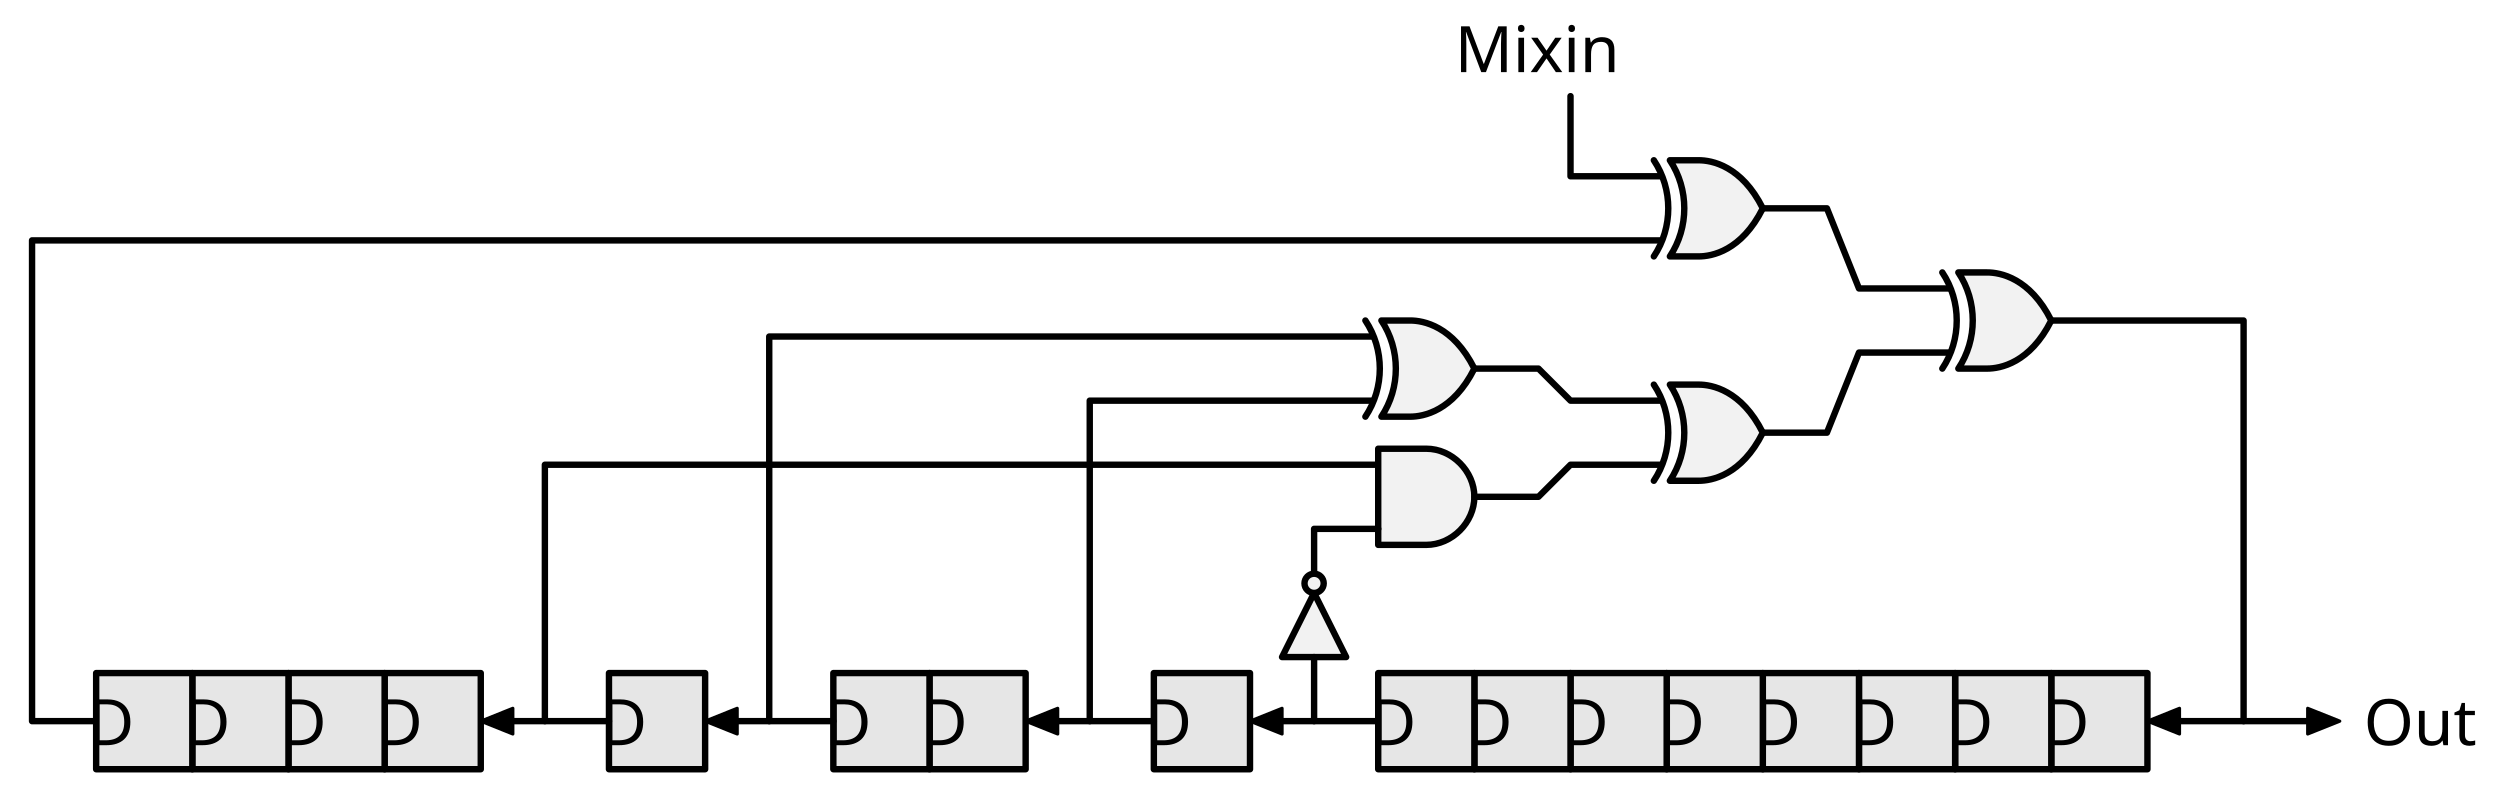
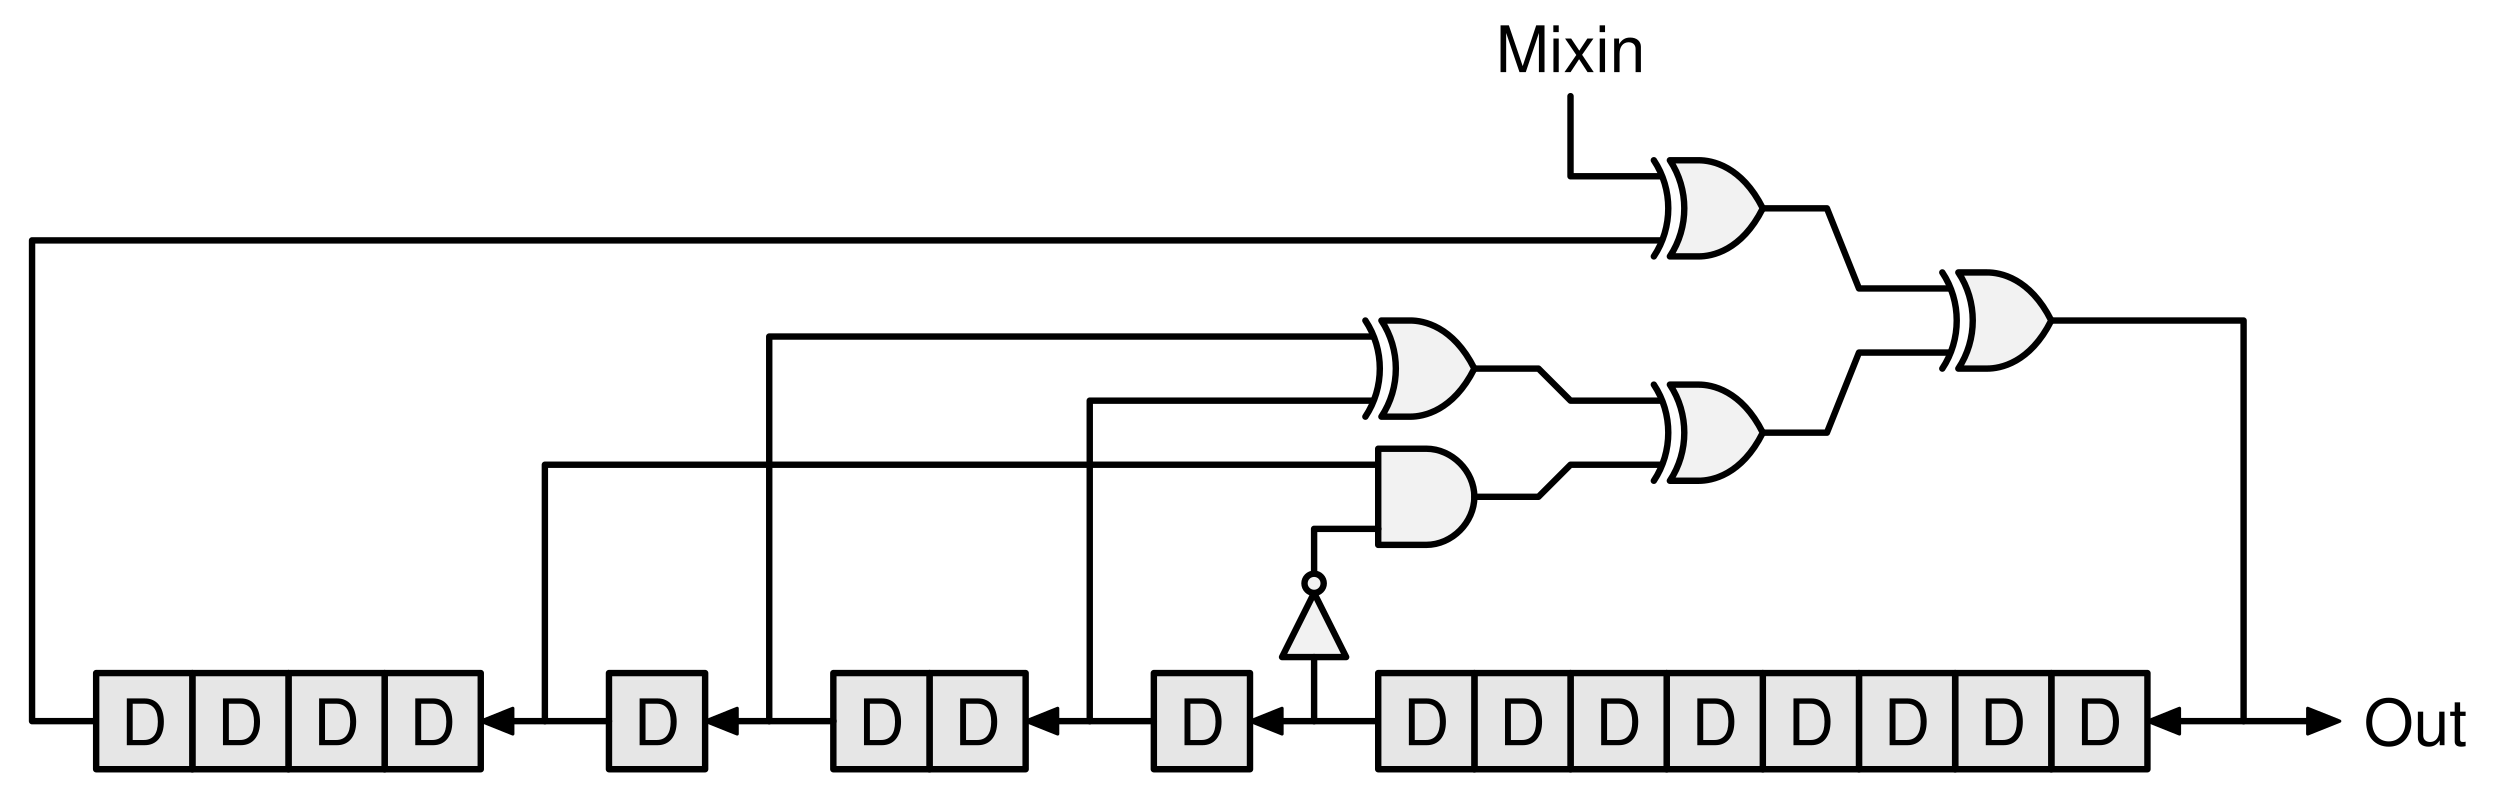
- <svg xmlns="http://www.w3.org/2000/svg" width="780" height="250" viewBox="0 0 390 125" version="1.1" id="svg8">
-   <defs id="defs2" />
-   <g id="layer1" style="display:inline">
-     <text xml:space="preserve" style="color:#000000;font-size:8px;line-height:150%;font-family:'sans-serif';-inkscape-font-specification:'sans-serif';text-align:start;text-decoration:none;text-decoration-line:none;letter-spacing:0px;word-spacing:0px;text-anchor:start;display:inline;overflow:visible;fill:#000000;stroke:#000000;stroke-width:1px;stroke-linecap:butt;stroke-linejoin:miter;stroke-opacity:1" x="368.75" y="116.25" id="text3316-5-0-6-9-9-7-7-6">
-       <tspan x="368.75" y="116.25" style="font-size:10px;text-align:start;text-anchor:start;stroke:none" id="tspan1258-2-3-8-9-1">Out</tspan>
+ <svg xmlns="http://www.w3.org/2000/svg" width="780" height="250" viewBox="0 0 390 125">
+   <g stroke="#000">
+     <text style="line-height:150%;text-align:start;text-decoration-line:none" x="368.75" y="116.25" color="#000" font-size="8" font-family="-apple-system,BlinkMacSystemFont,'Segoe UI',Helvetica,Arial,sans-serif" letter-spacing="0" word-spacing="0" overflow="visible">
+       <tspan x="368.75" y="116.25" style="text-align:start" font-size="10" stroke="none">Out</tspan>
    </text>
-     <path style="display:inline;fill:none;fill-rule:evenodd;stroke:#000000;stroke-width:1;stroke-linecap:round;stroke-linejoin:round;stroke-miterlimit:4;stroke-dasharray:none;stroke-opacity:1" d="M 215,72.5 H 85 v 40" id="path1267-6-89-7-78-6" />
-     <path style="display:inline;fill:none;fill-rule:evenodd;stroke:#000000;stroke-width:1;stroke-linecap:round;stroke-linejoin:round;stroke-miterlimit:4;stroke-dasharray:none;stroke-opacity:1" d="M 215,112.5 H 200" id="path1267-6-89-7-4-0" />
-     <path style="display:inline;fill:none;fill-rule:evenodd;stroke:#000000;stroke-width:1;stroke-linecap:round;stroke-linejoin:round;stroke-miterlimit:4;stroke-dasharray:none;stroke-opacity:1" d="M 360,112.5 H 350" id="path1267-6-89-7-4-0-9" />
-     <path style="fill:#f2f2f2;stroke:#000000;stroke-width:1;stroke-linecap:round;stroke-linejoin:round;stroke-miterlimit:4;stroke-dasharray:none;stroke-opacity:1" d="m 215,70 v 15 h 7.5 c 4,0 7.5,-3.5 7.5,-7.5 0,-4 -3.5,-7.5 -7.5,-7.5 z" id="path4513-7-7-7-2-7-0-18-88-8-5-3-6-3-2-726-2-3" />
-     <g id="g6081" transform="matrix(-1,0,0,1,355,155)">
-       <path id="path48391-6-8" d="m 142,-105 c -3,4.5 -3,10.5 0,15" style="fill:none;stroke:#000000;stroke-width:1;stroke-linecap:round;stroke-linejoin:round;stroke-miterlimit:4;stroke-dasharray:none;stroke-opacity:1" />
-       <path id="path4513-7-7-7-2-7-0-18-88-8-5-3-6-3-2-726-2-6-4" d="m 139.5,-105 c -3,4.5 -3,10.5 0,15 l -4.5,-4e-5 c -2,-2e-5 -6.667,-0.833 -10,-7.5 3.333,-6.667 8,-7.5 10,-7.5 z" style="fill:#f2f2f2;stroke:#000000;stroke-width:1;stroke-linecap:round;stroke-linejoin:round;stroke-miterlimit:4;stroke-dasharray:none;stroke-opacity:1" />
+     <path d="M215 72.5H85v40m130 0h-15m160 0h-10" fill="none" stroke-linecap="round" stroke-linejoin="round" />
+     <path d="M215 70v15h7.5c4 0 7.5-3.5 7.5-7.5s-3.5-7.5-7.5-7.5z" fill="#f2f2f2" stroke-linecap="round" stroke-linejoin="round" />
+     <g stroke-linecap="round" stroke-linejoin="round">
+       <path d="M213 50c3 4.5 3 10.5 0 15" fill="none" />
+       <path d="M215.5 50c3 4.5 3 10.5 0 15h4.5c2 0 6.667-.833 10-7.5-3.333-6.667-8-7.5-10-7.5z" fill="#f2f2f2" />
    </g>
-     <path id="path6335-2-9-6-7-3" d="m 170,112.5 v -50 l 44,2e-5" style="fill:none;stroke:#000000;stroke-width:1px;stroke-linecap:round;stroke-linejoin:round;stroke-opacity:1" />
-     <path id="path6335-2-9-6-1-1" d="m 120,112.5 v -60 l 94,1e-5" style="fill:none;stroke:#000000;stroke-width:1px;stroke-linecap:round;stroke-linejoin:round;stroke-opacity:1" />
-     <path id="path6335-2-9-6-7-3-8" d="m 15,112.5 h -10 L 5,37.5 l 254,2e-5" style="display:inline;fill:none;stroke:#000000;stroke-width:1px;stroke-linecap:round;stroke-linejoin:round;stroke-opacity:1" />
-     <path id="path6335-2-9-6-1-1-9" d="m 245,15 v 12.5 l 14,10e-6" style="display:inline;fill:none;stroke:#000000;stroke-width:1px;stroke-linecap:round;stroke-linejoin:round;stroke-opacity:1" />
-     <g id="g6081-9" style="display:inline" transform="matrix(-1,0,0,1,400,130)">
-       <path id="path48391-6-8-2" d="m 142,-105 c -3,4.5 -3,10.5 0,15" style="fill:none;stroke:#000000;stroke-width:1;stroke-linecap:round;stroke-linejoin:round;stroke-miterlimit:4;stroke-dasharray:none;stroke-opacity:1" />
-       <path id="path4513-7-7-7-2-7-0-18-88-8-5-3-6-3-2-726-2-6-4-0" d="m 139.5,-105 c -3,4.5 -3,10.5 0,15 l -4.5,-4e-5 c -2,-2e-5 -6.667,-0.833 -10,-7.5 3.333,-6.667 8,-7.5 10,-7.5 z" style="fill:#f2f2f2;stroke:#000000;stroke-width:1;stroke-linecap:round;stroke-linejoin:round;stroke-miterlimit:4;stroke-dasharray:none;stroke-opacity:1" />
+     <path d="M170 112.5v-50h44" fill="none" stroke-linecap="round" stroke-linejoin="round" />
+     <path d="M120 112.5v-60h94" fill="none" stroke-linecap="round" stroke-linejoin="round" />
+     <path d="M15 112.5H5v-75h254M245 15v12.5h14" fill="none" stroke-linecap="round" stroke-linejoin="round" />
+     <g stroke-linecap="round" stroke-linejoin="round">
+       <path d="M258 25c3 4.5 3 10.5 0 15" fill="none" />
+       <path d="M260.5 25c3 4.5 3 10.5 0 15h4.5c2 0 6.667-.833 10-7.5-3.333-6.667-8-7.5-10-7.5z" fill="#f2f2f2" />
    </g>
-     <path id="path6335-2-9-6-7-3-8-0" d="m 275,67.5 h 10 l 5,-12.5 14,2e-5" style="display:inline;fill:none;stroke:#000000;stroke-width:1px;stroke-linecap:round;stroke-linejoin:round;stroke-opacity:1" />
-     <path id="path6335-2-9-6-1-1-9-4" d="m 275,32.5 h 10 l 5,12.5 14,1e-5" style="display:inline;fill:none;stroke:#000000;stroke-width:1px;stroke-linecap:round;stroke-linejoin:round;stroke-opacity:1" />
-     <g id="g6081-9-8" style="display:inline" transform="matrix(-1,0,0,1,445,147.5)">
-       <path id="path48391-6-8-2-7" d="m 142,-105 c -3,4.5 -3,10.5 0,15" style="fill:none;stroke:#000000;stroke-width:1;stroke-linecap:round;stroke-linejoin:round;stroke-miterlimit:4;stroke-dasharray:none;stroke-opacity:1" />
-       <path id="path4513-7-7-7-2-7-0-18-88-8-5-3-6-3-2-726-2-6-4-0-1" d="m 139.5,-105 c -3,4.5 -3,10.5 0,15 l -4.5,-4e-5 c -2,-2e-5 -6.667,-0.833 -10,-7.5 3.333,-6.667 8,-7.5 10,-7.5 z" style="fill:#f2f2f2;stroke:#000000;stroke-width:1;stroke-linecap:round;stroke-linejoin:round;stroke-miterlimit:4;stroke-dasharray:none;stroke-opacity:1" />
+     <path d="M275 67.5h10l5-12.5h14m-29-22.5h10l5 12.5h14" fill="none" stroke-linecap="round" stroke-linejoin="round" />
+     <g stroke-linecap="round" stroke-linejoin="round">
+       <path d="M303 42.5c3 4.5 3 10.5 0 15" fill="none" />
+       <path d="M305.5 42.5c3 4.5 3 10.5 0 15h4.5c2 0 6.667-.833 10-7.5-3.333-6.667-8-7.5-10-7.5z" fill="#f2f2f2" />
    </g>
-     <path id="path6335-2-9-6-0-4-6-7" d="m 320,50 h 30 v 62.5 h -10" style="display:inline;fill:none;stroke:#000000;stroke-width:1px;stroke-linecap:round;stroke-linejoin:round;stroke-opacity:1" />
-     <path id="path6335-2-9-6-7-3-8-2" d="m 230,77.5 h 10 l 5,-5 14,2e-5" style="display:inline;fill:none;stroke:#000000;stroke-width:1px;stroke-linecap:round;stroke-linejoin:round;stroke-opacity:1" />
-     <path id="path6335-2-9-6-1-1-9-6" d="m 230,57.5 h 10 l 5,5 14,1e-5" style="display:inline;fill:none;stroke:#000000;stroke-width:1px;stroke-linecap:round;stroke-linejoin:round;stroke-opacity:1" />
-     <g id="g6081-9-6" style="display:inline" transform="matrix(-1,0,0,1,400,165)">
-       <path id="path48391-6-8-2-4" d="m 142,-105 c -3,4.5 -3,10.5 0,15" style="fill:none;stroke:#000000;stroke-width:1;stroke-linecap:round;stroke-linejoin:round;stroke-miterlimit:4;stroke-dasharray:none;stroke-opacity:1" />
-       <path id="path4513-7-7-7-2-7-0-18-88-8-5-3-6-3-2-726-2-6-4-0-9" d="m 139.5,-105 c -3,4.5 -3,10.5 0,15 l -4.5,-4e-5 c -2,-2e-5 -6.667,-0.833 -10,-7.5 3.333,-6.667 8,-7.5 10,-7.5 z" style="fill:#f2f2f2;stroke:#000000;stroke-width:1;stroke-linecap:round;stroke-linejoin:round;stroke-miterlimit:4;stroke-dasharray:none;stroke-opacity:1" />
+     <path d="M320 50h30v62.5h-10m-110-35h10l5-5h14m-29-15h10l5 5h14" fill="none" stroke-linecap="round" stroke-linejoin="round" />
+     <g stroke-linecap="round" stroke-linejoin="round">
+       <path d="M258 60c3 4.5 3 10.5 0 15" fill="none" />
+       <path d="M260.5 60c3 4.5 3 10.5 0 15h4.5c2 0 6.667-.833 10-7.5-3.333-6.667-8-7.5-10-7.5z" fill="#f2f2f2" />
    </g>
-     <path id="path4513-7-7-7-2-7-0-18-88-4-5-6-8-8" d="m 200,102.5 h 10 l -5,-10 z" style="fill:#f2f2f2;stroke:#000000;stroke-width:1px;stroke-linecap:round;stroke-linejoin:round;stroke-opacity:1" />
-     <path style="fill:none;stroke:#000000;stroke-width:1px;stroke-linecap:round;stroke-linejoin:round;stroke-opacity:1" d="m 205,89.5 v -7 h 10" id="path6335-2-9-4-0-0-9-0" />
-     <circle r="1.5" cy="-205" cx="-91" id="path14701-2-6-6-3" style="fill:#f2f2f2;stroke:#000000;stroke-width:1;stroke-linecap:round;stroke-linejoin:round;stroke-miterlimit:4;stroke-dasharray:none;stroke-dashoffset:0;stroke-opacity:1" transform="matrix(0,-1,-1,0,0,0)" />
-     <path style="display:inline;fill:#000000;fill-opacity:1;stroke:#000000;stroke-width:0.5;stroke-linecap:round;stroke-linejoin:round;stroke-miterlimit:4;stroke-dasharray:none;stroke-opacity:1" d="m 340,114.5 v -4 l -5,2 z" id="path6335-2-9-5-1-9-3-7-9-2-06-9-4-8-4-3" />
-     <rect style="display:inline;fill:#e6e6e6;stroke:#000000;stroke-width:1;stroke-linecap:round;stroke-linejoin:round;stroke-miterlimit:4;stroke-dasharray:none" id="rect853-60-8-5-3-4-3-2-0-3-0" width="15" height="15" x="320" y="105" />
-     <text xml:space="preserve" style="color:#000000;font-size:8px;line-height:150%;font-family:'sans-serif';-inkscape-font-specification:'sans-serif';text-align:center;text-decoration:none;text-decoration-line:none;letter-spacing:0px;word-spacing:0px;text-anchor:middle;display:inline;overflow:visible;fill:#000000;stroke:#000000;stroke-width:1px;stroke-linecap:butt;stroke-linejoin:miter;stroke-opacity:1" x="327.5" y="116.25" id="text3316-5-0-6-9-93-6-23">
-       <tspan x="327.5" y="116.25" style="font-size:10px;stroke:none" id="tspan1258-2-6-7-7">D</tspan>
+     <path d="M200 102.5h10l-5-10z" fill="#f2f2f2" stroke-linecap="round" stroke-linejoin="round" />
+     <path d="M205 89.5v-7h10" fill="none" stroke-linecap="round" stroke-linejoin="round" />
+     <circle r="1.5" cy="-205" cx="-91" transform="matrix(0 -1 -1 0 0 0)" fill="#f2f2f2" stroke-linecap="round" stroke-linejoin="round" />
+     <path d="M340 114.5v-4l-5 2z" stroke-width=".5" stroke-linecap="round" stroke-linejoin="round" />
+     <path fill="#e6e6e6" stroke-linecap="round" stroke-linejoin="round" d="M320 105h15v15h-15z" />
+     <text style="line-height:150%;text-align:center;text-decoration-line:none" x="327.5" y="116.25" color="#000" font-size="8" font-family="-apple-system,BlinkMacSystemFont,'Segoe UI',Helvetica,Arial,sans-serif" letter-spacing="0" word-spacing="0" text-anchor="middle" overflow="visible">
+       <tspan x="327.5" y="116.25" font-size="10" stroke="none">D</tspan>
    </text>
-     <rect style="display:inline;fill:#e6e6e6;stroke:#000000;stroke-width:1;stroke-linecap:round;stroke-linejoin:round;stroke-miterlimit:4;stroke-dasharray:none" id="rect853-60-8-5-3-4-3-2-0-3-0-9" width="15" height="15" x="305" y="105" />
-     <text xml:space="preserve" style="color:#000000;font-size:8px;line-height:150%;font-family:'sans-serif';-inkscape-font-specification:'sans-serif';text-align:center;text-decoration:none;text-decoration-line:none;letter-spacing:0px;word-spacing:0px;text-anchor:middle;display:inline;overflow:visible;fill:#000000;stroke:#000000;stroke-width:1px;stroke-linecap:butt;stroke-linejoin:miter;stroke-opacity:1" x="312.5" y="116.25" id="text3316-5-0-6-9-93-6-23-1">
-       <tspan x="312.5" y="116.25" style="font-size:10px;stroke:none" id="tspan1258-2-6-7-7-7">D</tspan>
+     <path fill="#e6e6e6" stroke-linecap="round" stroke-linejoin="round" d="M305 105h15v15h-15z" />
+     <text style="line-height:150%;text-align:center;text-decoration-line:none" x="312.5" y="116.25" color="#000" font-size="8" font-family="-apple-system,BlinkMacSystemFont,'Segoe UI',Helvetica,Arial,sans-serif" letter-spacing="0" word-spacing="0" text-anchor="middle" overflow="visible">
+       <tspan x="312.5" y="116.25" font-size="10" stroke="none">D</tspan>
    </text>
-     <rect style="display:inline;fill:#e6e6e6;stroke:#000000;stroke-width:1;stroke-linecap:round;stroke-linejoin:round;stroke-miterlimit:4;stroke-dasharray:none" id="rect853-60-8-5-3-4-3-2-0-3-0-7" width="15" height="15" x="290" y="105" />
-     <text xml:space="preserve" style="color:#000000;font-size:8px;line-height:150%;font-family:'sans-serif';-inkscape-font-specification:'sans-serif';text-align:center;text-decoration:none;text-decoration-line:none;letter-spacing:0px;word-spacing:0px;text-anchor:middle;display:inline;overflow:visible;fill:#000000;stroke:#000000;stroke-width:1px;stroke-linecap:butt;stroke-linejoin:miter;stroke-opacity:1" x="297.5" y="116.25" id="text3316-5-0-6-9-93-6-23-11">
-       <tspan x="297.5" y="116.25" style="font-size:10px;stroke:none" id="tspan1258-2-6-7-7-5">D</tspan>
+     <path fill="#e6e6e6" stroke-linecap="round" stroke-linejoin="round" d="M290 105h15v15h-15z" />
+     <text style="line-height:150%;text-align:center;text-decoration-line:none" x="297.5" y="116.25" color="#000" font-size="8" font-family="-apple-system,BlinkMacSystemFont,'Segoe UI',Helvetica,Arial,sans-serif" letter-spacing="0" word-spacing="0" text-anchor="middle" overflow="visible">
+       <tspan x="297.5" y="116.25" font-size="10" stroke="none">D</tspan>
    </text>
-     <rect style="display:inline;fill:#e6e6e6;stroke:#000000;stroke-width:1;stroke-linecap:round;stroke-linejoin:round;stroke-miterlimit:4;stroke-dasharray:none" id="rect853-60-8-5-3-4-3-2-0-3-0-97" width="15" height="15" x="275" y="105" />
-     <text xml:space="preserve" style="color:#000000;font-size:8px;line-height:150%;font-family:'sans-serif';-inkscape-font-specification:'sans-serif';text-align:center;text-decoration:none;text-decoration-line:none;letter-spacing:0px;word-spacing:0px;text-anchor:middle;display:inline;overflow:visible;fill:#000000;stroke:#000000;stroke-width:1px;stroke-linecap:butt;stroke-linejoin:miter;stroke-opacity:1" x="282.5" y="116.25" id="text3316-5-0-6-9-93-6-23-7">
-       <tspan x="282.5" y="116.25" style="font-size:10px;stroke:none" id="tspan1258-2-6-7-7-6">D</tspan>
+     <path fill="#e6e6e6" stroke-linecap="round" stroke-linejoin="round" d="M275 105h15v15h-15z" />
+     <text style="line-height:150%;text-align:center;text-decoration-line:none" x="282.5" y="116.25" color="#000" font-size="8" font-family="-apple-system,BlinkMacSystemFont,'Segoe UI',Helvetica,Arial,sans-serif" letter-spacing="0" word-spacing="0" text-anchor="middle" overflow="visible">
+       <tspan x="282.5" y="116.25" font-size="10" stroke="none">D</tspan>
    </text>
-     <rect style="display:inline;fill:#e6e6e6;stroke:#000000;stroke-width:1;stroke-linecap:round;stroke-linejoin:round;stroke-miterlimit:4;stroke-dasharray:none" id="rect853-60-8-5-3-4-3-2-0-3-0-73" width="15" height="15" x="260" y="105" />
-     <text xml:space="preserve" style="color:#000000;font-size:8px;line-height:150%;font-family:'sans-serif';-inkscape-font-specification:'sans-serif';text-align:center;text-decoration:none;text-decoration-line:none;letter-spacing:0px;word-spacing:0px;text-anchor:middle;display:inline;overflow:visible;fill:#000000;stroke:#000000;stroke-width:1px;stroke-linecap:butt;stroke-linejoin:miter;stroke-opacity:1" x="267.5" y="116.25" id="text3316-5-0-6-9-93-6-23-6">
-       <tspan x="267.5" y="116.25" style="font-size:10px;stroke:none" id="tspan1258-2-6-7-7-56">D</tspan>
+     <path fill="#e6e6e6" stroke-linecap="round" stroke-linejoin="round" d="M260 105h15v15h-15z" />
+     <text style="line-height:150%;text-align:center;text-decoration-line:none" x="267.5" y="116.25" color="#000" font-size="8" font-family="-apple-system,BlinkMacSystemFont,'Segoe UI',Helvetica,Arial,sans-serif" letter-spacing="0" word-spacing="0" text-anchor="middle" overflow="visible">
+       <tspan x="267.5" y="116.25" font-size="10" stroke="none">D</tspan>
    </text>
-     <rect style="display:inline;fill:#e6e6e6;stroke:#000000;stroke-width:1;stroke-linecap:round;stroke-linejoin:round;stroke-miterlimit:4;stroke-dasharray:none" id="rect853-60-8-5-3-4-3-2-0-3-0-3" width="15" height="15" x="245" y="105" />
-     <text xml:space="preserve" style="color:#000000;font-size:8px;line-height:150%;font-family:'sans-serif';-inkscape-font-specification:'sans-serif';text-align:center;text-decoration:none;text-decoration-line:none;letter-spacing:0px;word-spacing:0px;text-anchor:middle;display:inline;overflow:visible;fill:#000000;stroke:#000000;stroke-width:1px;stroke-linecap:butt;stroke-linejoin:miter;stroke-opacity:1" x="252.5" y="116.25" id="text3316-5-0-6-9-93-6-23-9">
-       <tspan x="252.5" y="116.25" style="font-size:10px;stroke:none" id="tspan1258-2-6-7-7-4">D</tspan>
+     <path fill="#e6e6e6" stroke-linecap="round" stroke-linejoin="round" d="M245 105h15v15h-15z" />
+     <text style="line-height:150%;text-align:center;text-decoration-line:none" x="252.5" y="116.25" color="#000" font-size="8" font-family="-apple-system,BlinkMacSystemFont,'Segoe UI',Helvetica,Arial,sans-serif" letter-spacing="0" word-spacing="0" text-anchor="middle" overflow="visible">
+       <tspan x="252.5" y="116.25" font-size="10" stroke="none">D</tspan>
    </text>
-     <rect style="display:inline;fill:#e6e6e6;stroke:#000000;stroke-width:1;stroke-linecap:round;stroke-linejoin:round;stroke-miterlimit:4;stroke-dasharray:none" id="rect853-60-8-5-3-4-3-2-0-3-0-8" width="15" height="15" x="230" y="105" />
-     <text xml:space="preserve" style="color:#000000;font-size:8px;line-height:150%;font-family:'sans-serif';-inkscape-font-specification:'sans-serif';text-align:center;text-decoration:none;text-decoration-line:none;letter-spacing:0px;word-spacing:0px;text-anchor:middle;display:inline;overflow:visible;fill:#000000;stroke:#000000;stroke-width:1px;stroke-linecap:butt;stroke-linejoin:miter;stroke-opacity:1" x="237.5" y="116.25" id="text3316-5-0-6-9-93-6-23-12">
-       <tspan x="237.5" y="116.25" style="font-size:10px;stroke:none" id="tspan1258-2-6-7-7-9">D</tspan>
+     <path fill="#e6e6e6" stroke-linecap="round" stroke-linejoin="round" d="M230 105h15v15h-15z" />
+     <text style="line-height:150%;text-align:center;text-decoration-line:none" x="237.5" y="116.25" color="#000" font-size="8" font-family="-apple-system,BlinkMacSystemFont,'Segoe UI',Helvetica,Arial,sans-serif" letter-spacing="0" word-spacing="0" text-anchor="middle" overflow="visible">
+       <tspan x="237.5" y="116.25" font-size="10" stroke="none">D</tspan>
    </text>
-     <rect style="display:inline;fill:#e6e6e6;stroke:#000000;stroke-width:1;stroke-linecap:round;stroke-linejoin:round;stroke-miterlimit:4;stroke-dasharray:none" id="rect853-60-8-5-3-4-3-2-0-3-0-39" width="15" height="15" x="215" y="105" />
-     <text xml:space="preserve" style="color:#000000;font-size:8px;line-height:150%;font-family:'sans-serif';-inkscape-font-specification:'sans-serif';text-align:center;text-decoration:none;text-decoration-line:none;letter-spacing:0px;word-spacing:0px;text-anchor:middle;display:inline;overflow:visible;fill:#000000;stroke:#000000;stroke-width:1px;stroke-linecap:butt;stroke-linejoin:miter;stroke-opacity:1" x="222.5" y="116.25" id="text3316-5-0-6-9-93-6-23-0">
-       <tspan x="222.5" y="116.25" style="font-size:10px;stroke:none" id="tspan1258-2-6-7-7-8">D</tspan>
+     <path fill="#e6e6e6" stroke-linecap="round" stroke-linejoin="round" d="M215 105h15v15h-15z" />
+     <text style="line-height:150%;text-align:center;text-decoration-line:none" x="222.5" y="116.25" color="#000" font-size="8" font-family="-apple-system,BlinkMacSystemFont,'Segoe UI',Helvetica,Arial,sans-serif" letter-spacing="0" word-spacing="0" text-anchor="middle" overflow="visible">
+       <tspan x="222.5" y="116.25" font-size="10" stroke="none">D</tspan>
    </text>
-     <rect style="display:inline;fill:#e6e6e6;stroke:#000000;stroke-width:1;stroke-linecap:round;stroke-linejoin:round;stroke-miterlimit:4;stroke-dasharray:none" id="rect853-60-8-5-3-4-3-2-0-3-0-85" width="15" height="15" x="180" y="105" />
-     <text xml:space="preserve" style="color:#000000;font-size:8px;line-height:150%;font-family:'sans-serif';-inkscape-font-specification:'sans-serif';text-align:center;text-decoration:none;text-decoration-line:none;letter-spacing:0px;word-spacing:0px;text-anchor:middle;display:inline;overflow:visible;fill:#000000;stroke:#000000;stroke-width:1px;stroke-linecap:butt;stroke-linejoin:miter;stroke-opacity:1" x="187.5" y="116.25" id="text3316-5-0-6-9-93-6-23-09">
-       <tspan x="187.5" y="116.25" style="font-size:10px;stroke:none" id="tspan1258-2-6-7-7-63">D</tspan>
+     <path fill="#e6e6e6" stroke-linecap="round" stroke-linejoin="round" d="M180 105h15v15h-15z" />
+     <text style="line-height:150%;text-align:center;text-decoration-line:none" x="187.5" y="116.25" color="#000" font-size="8" font-family="-apple-system,BlinkMacSystemFont,'Segoe UI',Helvetica,Arial,sans-serif" letter-spacing="0" word-spacing="0" text-anchor="middle" overflow="visible">
+       <tspan x="187.5" y="116.25" font-size="10" stroke="none">D</tspan>
    </text>
-     <rect style="display:inline;fill:#e6e6e6;stroke:#000000;stroke-width:1;stroke-linecap:round;stroke-linejoin:round;stroke-miterlimit:4;stroke-dasharray:none" id="rect853-60-8-5-3-4-3-2-0-3-0-856" width="15" height="15" x="145" y="105" />
-     <text xml:space="preserve" style="color:#000000;font-size:8px;line-height:150%;font-family:'sans-serif';-inkscape-font-specification:'sans-serif';text-align:center;text-decoration:none;text-decoration-line:none;letter-spacing:0px;word-spacing:0px;text-anchor:middle;display:inline;overflow:visible;fill:#000000;stroke:#000000;stroke-width:1px;stroke-linecap:butt;stroke-linejoin:miter;stroke-opacity:1" x="152.5" y="116.25" id="text3316-5-0-6-9-93-6-23-115">
-       <tspan x="152.5" y="116.25" style="font-size:10px;stroke:none" id="tspan1258-2-6-7-7-98">D</tspan>
+     <path fill="#e6e6e6" stroke-linecap="round" stroke-linejoin="round" d="M145 105h15v15h-15z" />
+     <text style="line-height:150%;text-align:center;text-decoration-line:none" x="152.5" y="116.25" color="#000" font-size="8" font-family="-apple-system,BlinkMacSystemFont,'Segoe UI',Helvetica,Arial,sans-serif" letter-spacing="0" word-spacing="0" text-anchor="middle" overflow="visible">
+       <tspan x="152.5" y="116.25" font-size="10" stroke="none">D</tspan>
    </text>
-     <rect style="display:inline;fill:#e6e6e6;stroke:#000000;stroke-width:1;stroke-linecap:round;stroke-linejoin:round;stroke-miterlimit:4;stroke-dasharray:none" id="rect853-60-8-5-3-4-3-2-0-3-0-4" width="15" height="15" x="130" y="105" />
-     <text xml:space="preserve" style="color:#000000;font-size:8px;line-height:150%;font-family:'sans-serif';-inkscape-font-specification:'sans-serif';text-align:center;text-decoration:none;text-decoration-line:none;letter-spacing:0px;word-spacing:0px;text-anchor:middle;display:inline;overflow:visible;fill:#000000;stroke:#000000;stroke-width:1px;stroke-linecap:butt;stroke-linejoin:miter;stroke-opacity:1" x="137.5" y="116.25" id="text3316-5-0-6-9-93-6-23-8">
-       <tspan x="137.5" y="116.25" style="font-size:10px;stroke:none" id="tspan1258-2-6-7-7-1">D</tspan>
+     <path fill="#e6e6e6" stroke-linecap="round" stroke-linejoin="round" d="M130 105h15v15h-15z" />
+     <text style="line-height:150%;text-align:center;text-decoration-line:none" x="137.5" y="116.25" color="#000" font-size="8" font-family="-apple-system,BlinkMacSystemFont,'Segoe UI',Helvetica,Arial,sans-serif" letter-spacing="0" word-spacing="0" text-anchor="middle" overflow="visible">
+       <tspan x="137.5" y="116.25" font-size="10" stroke="none">D</tspan>
    </text>
-     <rect style="display:inline;fill:#e6e6e6;stroke:#000000;stroke-width:1;stroke-linecap:round;stroke-linejoin:round;stroke-miterlimit:4;stroke-dasharray:none" id="rect853-60-8-5-3-4-3-2-0-3-0-0" width="15" height="15" x="95" y="105" />
-     <text xml:space="preserve" style="color:#000000;font-size:8px;line-height:150%;font-family:'sans-serif';-inkscape-font-specification:'sans-serif';text-align:center;text-decoration:none;text-decoration-line:none;letter-spacing:0px;word-spacing:0px;text-anchor:middle;display:inline;overflow:visible;fill:#000000;stroke:#000000;stroke-width:1px;stroke-linecap:butt;stroke-linejoin:miter;stroke-opacity:1" x="102.5" y="116.25" id="text3316-5-0-6-9-93-6-23-3">
-       <tspan x="102.5" y="116.25" style="font-size:10px;stroke:none" id="tspan1258-2-6-7-7-0">D</tspan>
+     <path fill="#e6e6e6" stroke-linecap="round" stroke-linejoin="round" d="M95 105h15v15H95z" />
+     <text style="line-height:150%;text-align:center;text-decoration-line:none" x="102.5" y="116.25" color="#000" font-size="8" font-family="-apple-system,BlinkMacSystemFont,'Segoe UI',Helvetica,Arial,sans-serif" letter-spacing="0" word-spacing="0" text-anchor="middle" overflow="visible">
+       <tspan x="102.5" y="116.25" font-size="10" stroke="none">D</tspan>
    </text>
-     <rect style="display:inline;fill:#e6e6e6;stroke:#000000;stroke-width:1;stroke-linecap:round;stroke-linejoin:round;stroke-miterlimit:4;stroke-dasharray:none" id="rect853-60-8-5-3-4-3-2-0-3-0-44" width="15" height="15" x="60" y="105" />
-     <text xml:space="preserve" style="color:#000000;font-size:8px;line-height:150%;font-family:'sans-serif';-inkscape-font-specification:'sans-serif';text-align:center;text-decoration:none;text-decoration-line:none;letter-spacing:0px;word-spacing:0px;text-anchor:middle;display:inline;overflow:visible;fill:#000000;stroke:#000000;stroke-width:1px;stroke-linecap:butt;stroke-linejoin:miter;stroke-opacity:1" x="67.5" y="116.25" id="text3316-5-0-6-9-93-6-23-4">
-       <tspan x="67.5" y="116.25" style="font-size:10px;stroke:none" id="tspan1258-2-6-7-7-47">D</tspan>
+     <path fill="#e6e6e6" stroke-linecap="round" stroke-linejoin="round" d="M60 105h15v15H60z" />
+     <text style="line-height:150%;text-align:center;text-decoration-line:none" x="67.5" y="116.25" color="#000" font-size="8" font-family="-apple-system,BlinkMacSystemFont,'Segoe UI',Helvetica,Arial,sans-serif" letter-spacing="0" word-spacing="0" text-anchor="middle" overflow="visible">
+       <tspan x="67.5" y="116.25" font-size="10" stroke="none">D</tspan>
    </text>
-     <rect style="display:inline;fill:#e6e6e6;stroke:#000000;stroke-width:1;stroke-linecap:round;stroke-linejoin:round;stroke-miterlimit:4;stroke-dasharray:none" id="rect853-60-8-5-3-4-3-2-0-3-0-6" width="15" height="15" x="45" y="105" />
-     <text xml:space="preserve" style="color:#000000;font-size:8px;line-height:150%;font-family:'sans-serif';-inkscape-font-specification:'sans-serif';text-align:center;text-decoration:none;text-decoration-line:none;letter-spacing:0px;word-spacing:0px;text-anchor:middle;display:inline;overflow:visible;fill:#000000;stroke:#000000;stroke-width:1px;stroke-linecap:butt;stroke-linejoin:miter;stroke-opacity:1" x="52.5" y="116.25" id="text3316-5-0-6-9-93-6-23-31">
-       <tspan x="52.5" y="116.25" style="font-size:10px;stroke:none" id="tspan1258-2-6-7-7-75">D</tspan>
+     <path fill="#e6e6e6" stroke-linecap="round" stroke-linejoin="round" d="M45 105h15v15H45z" />
+     <text style="line-height:150%;text-align:center;text-decoration-line:none" x="52.5" y="116.25" color="#000" font-size="8" font-family="-apple-system,BlinkMacSystemFont,'Segoe UI',Helvetica,Arial,sans-serif" letter-spacing="0" word-spacing="0" text-anchor="middle" overflow="visible">
+       <tspan x="52.5" y="116.25" font-size="10" stroke="none">D</tspan>
    </text>
-     <rect style="display:inline;fill:#e6e6e6;stroke:#000000;stroke-width:1;stroke-linecap:round;stroke-linejoin:round;stroke-miterlimit:4;stroke-dasharray:none" id="rect853-60-8-5-3-4-3-2-0-3-0-96" width="15" height="15" x="30" y="105" />
-     <text xml:space="preserve" style="color:#000000;font-size:8px;line-height:150%;font-family:'sans-serif';-inkscape-font-specification:'sans-serif';text-align:center;text-decoration:none;text-decoration-line:none;letter-spacing:0px;word-spacing:0px;text-anchor:middle;display:inline;overflow:visible;fill:#000000;stroke:#000000;stroke-width:1px;stroke-linecap:butt;stroke-linejoin:miter;stroke-opacity:1" x="37.5" y="116.25" id="text3316-5-0-6-9-93-6-23-2">
-       <tspan x="37.5" y="116.25" style="font-size:10px;stroke:none" id="tspan1258-2-6-7-7-17">D</tspan>
+     <path fill="#e6e6e6" stroke-linecap="round" stroke-linejoin="round" d="M30 105h15v15H30z" />
+     <text style="line-height:150%;text-align:center;text-decoration-line:none" x="37.5" y="116.25" color="#000" font-size="8" font-family="-apple-system,BlinkMacSystemFont,'Segoe UI',Helvetica,Arial,sans-serif" letter-spacing="0" word-spacing="0" text-anchor="middle" overflow="visible">
+       <tspan x="37.5" y="116.25" font-size="10" stroke="none">D</tspan>
    </text>
-     <rect style="display:inline;fill:#e6e6e6;stroke:#000000;stroke-width:1;stroke-linecap:round;stroke-linejoin:round;stroke-miterlimit:4;stroke-dasharray:none" id="rect853-60-8-5-3-4-3-2-0-3-0-857" width="15" height="15" x="15" y="105" />
-     <text xml:space="preserve" style="color:#000000;font-size:8px;line-height:150%;font-family:'sans-serif';-inkscape-font-specification:'sans-serif';text-align:center;text-decoration:none;text-decoration-line:none;letter-spacing:0px;word-spacing:0px;text-anchor:middle;display:inline;overflow:visible;fill:#000000;stroke:#000000;stroke-width:1px;stroke-linecap:butt;stroke-linejoin:miter;stroke-opacity:1" x="22.5" y="116.25" id="text3316-5-0-6-9-93-6-23-41">
-       <tspan x="22.5" y="116.25" style="font-size:10px;stroke:none" id="tspan1258-2-6-7-7-85">D</tspan>
+     <path fill="#e6e6e6" stroke-linecap="round" stroke-linejoin="round" d="M15 105h15v15H15z" />
+     <text style="line-height:150%;text-align:center;text-decoration-line:none" x="22.5" y="116.25" color="#000" font-size="8" font-family="-apple-system,BlinkMacSystemFont,'Segoe UI',Helvetica,Arial,sans-serif" letter-spacing="0" word-spacing="0" text-anchor="middle" overflow="visible">
+       <tspan x="22.5" y="116.25" font-size="10" stroke="none">D</tspan>
    </text>
-     <path style="display:inline;fill:#000000;fill-opacity:1;stroke:#000000;stroke-width:0.5;stroke-linecap:round;stroke-linejoin:round;stroke-miterlimit:4;stroke-dasharray:none;stroke-opacity:1" d="m 200,114.5 v -4 l -5,2 z" id="path6335-2-9-5-1-9-3-7-9-2-06-9-4-8-4-54" />
-     <path style="display:inline;fill:none;fill-rule:evenodd;stroke:#000000;stroke-width:1;stroke-linecap:round;stroke-linejoin:round;stroke-miterlimit:4;stroke-dasharray:none;stroke-opacity:1" d="M 180,112.5 H 165" id="path1267-6-89-7-4-0-6" />
-     <path style="display:inline;fill:#000000;fill-opacity:1;stroke:#000000;stroke-width:0.5;stroke-linecap:round;stroke-linejoin:round;stroke-miterlimit:4;stroke-dasharray:none;stroke-opacity:1" d="m 165,114.5 v -4 l -5,2 z" id="path6335-2-9-5-1-9-3-7-9-2-06-9-4-8-4-54-1" />
-     <path style="display:inline;fill:none;fill-rule:evenodd;stroke:#000000;stroke-width:1;stroke-linecap:round;stroke-linejoin:round;stroke-miterlimit:4;stroke-dasharray:none;stroke-opacity:1" d="M 130,112.5 H 115" id="path1267-6-89-7-4-0-5" />
-     <path style="display:inline;fill:#000000;fill-opacity:1;stroke:#000000;stroke-width:0.5;stroke-linecap:round;stroke-linejoin:round;stroke-miterlimit:4;stroke-dasharray:none;stroke-opacity:1" d="m 115,114.5 v -4 l -5,2 z" id="path6335-2-9-5-1-9-3-7-9-2-06-9-4-8-4-54-9" />
-     <path style="display:inline;fill:none;fill-rule:evenodd;stroke:#000000;stroke-width:1;stroke-linecap:round;stroke-linejoin:round;stroke-miterlimit:4;stroke-dasharray:none;stroke-opacity:1" d="m 95,112.5 h -15" id="path1267-6-89-7-4-0-4" />
-     <path style="display:inline;fill:#000000;fill-opacity:1;stroke:#000000;stroke-width:0.5;stroke-linecap:round;stroke-linejoin:round;stroke-miterlimit:4;stroke-dasharray:none;stroke-opacity:1" d="m 80,114.5 v -4 l -5,2 z" id="path6335-2-9-5-1-9-3-7-9-2-06-9-4-8-4-54-90" />
-     <path style="display:inline;fill:none;stroke:#000000;stroke-width:1px;stroke-linecap:round;stroke-linejoin:round;stroke-opacity:1" d="m 205,112.5 v -10" id="path6335-2-9-8-7-4-1" />
-     <text xml:space="preserve" style="color:#000000;font-size:8px;line-height:150%;font-family:'sans-serif';-inkscape-font-specification:'sans-serif';text-align:center;text-decoration:none;text-decoration-line:none;letter-spacing:0px;word-spacing:0px;text-anchor:middle;display:inline;overflow:visible;fill:#000000;stroke:#000000;stroke-width:1px;stroke-linecap:butt;stroke-linejoin:miter;stroke-opacity:1" x="245" y="11.25" id="text3316-5-0-6-9-9-92-2">
-       <tspan x="245" y="11.25" style="font-size:10px;stroke:none" id="tspan1258-2-3-2-7">Mixin</tspan>
+     <path d="M200 114.5v-4l-5 2z" stroke-width=".5" stroke-linecap="round" stroke-linejoin="round" />
+     <path d="M180 112.5h-15" fill="none" stroke-linecap="round" stroke-linejoin="round" />
+     <path d="M165 114.5v-4l-5 2z" stroke-width=".5" stroke-linecap="round" stroke-linejoin="round" />
+     <path d="M130 112.5h-15" fill="none" stroke-linecap="round" stroke-linejoin="round" />
+     <path d="M115 114.5v-4l-5 2z" stroke-width=".5" stroke-linecap="round" stroke-linejoin="round" />
+     <path d="M95 112.5H80" fill="none" stroke-linecap="round" stroke-linejoin="round" />
+     <path d="M80 114.5v-4l-5 2z" stroke-width=".5" stroke-linecap="round" stroke-linejoin="round" />
+     <path d="M205 112.5v-10" fill="none" stroke-linecap="round" stroke-linejoin="round" />
+     <text style="line-height:150%;text-align:center;text-decoration-line:none" x="245" y="11.25" color="#000" font-size="8" font-family="-apple-system,BlinkMacSystemFont,'Segoe UI',Helvetica,Arial,sans-serif" letter-spacing="0" word-spacing="0" text-anchor="middle" overflow="visible">
+       <tspan x="245" y="11.25" font-size="10" stroke="none">Mixin</tspan>
    </text>
-     <path style="display:inline;fill:#000000;fill-opacity:1;stroke:#000000;stroke-width:0.5;stroke-linecap:round;stroke-linejoin:round;stroke-miterlimit:4;stroke-dasharray:none;stroke-opacity:1" d="m 360,114.5 v -4 l 5,2 z" id="path6335-2-9-5-1-9-3-7-9-2-06-9-4-8-4-54-7" />
+     <path d="M360 114.5v-4l5 2z" stroke-width=".5" stroke-linecap="round" stroke-linejoin="round" />
  </g>
</svg>
